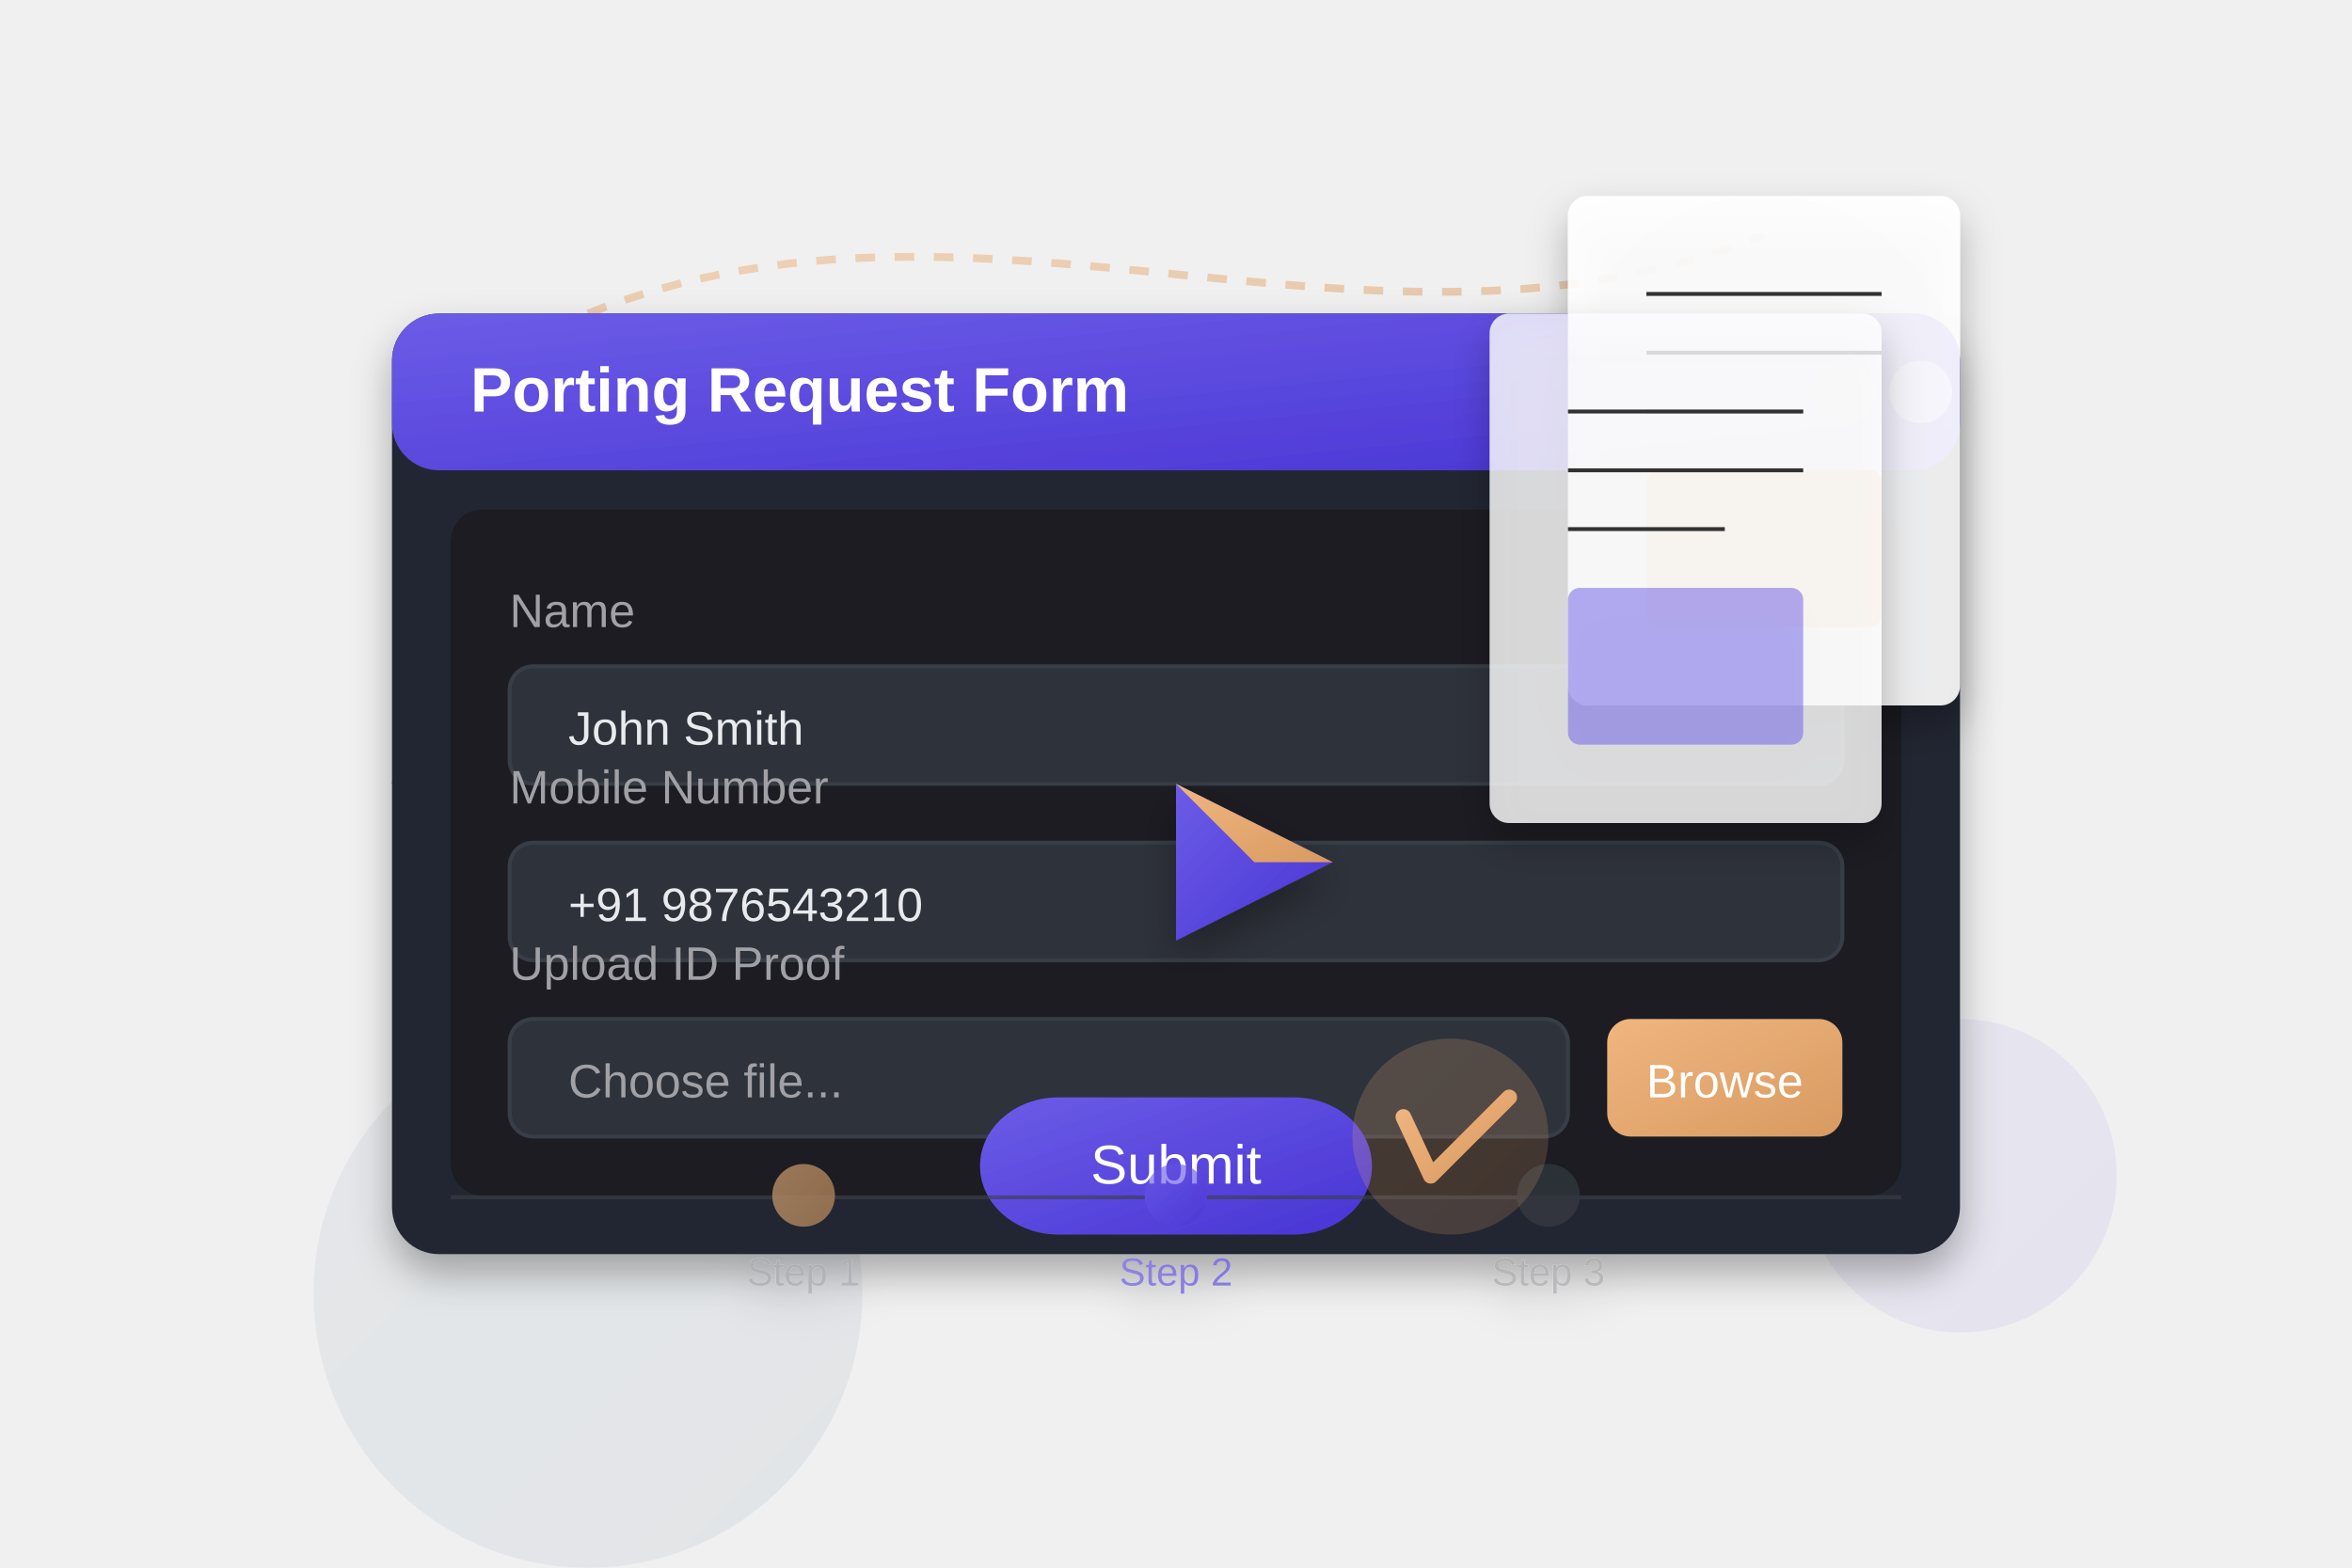
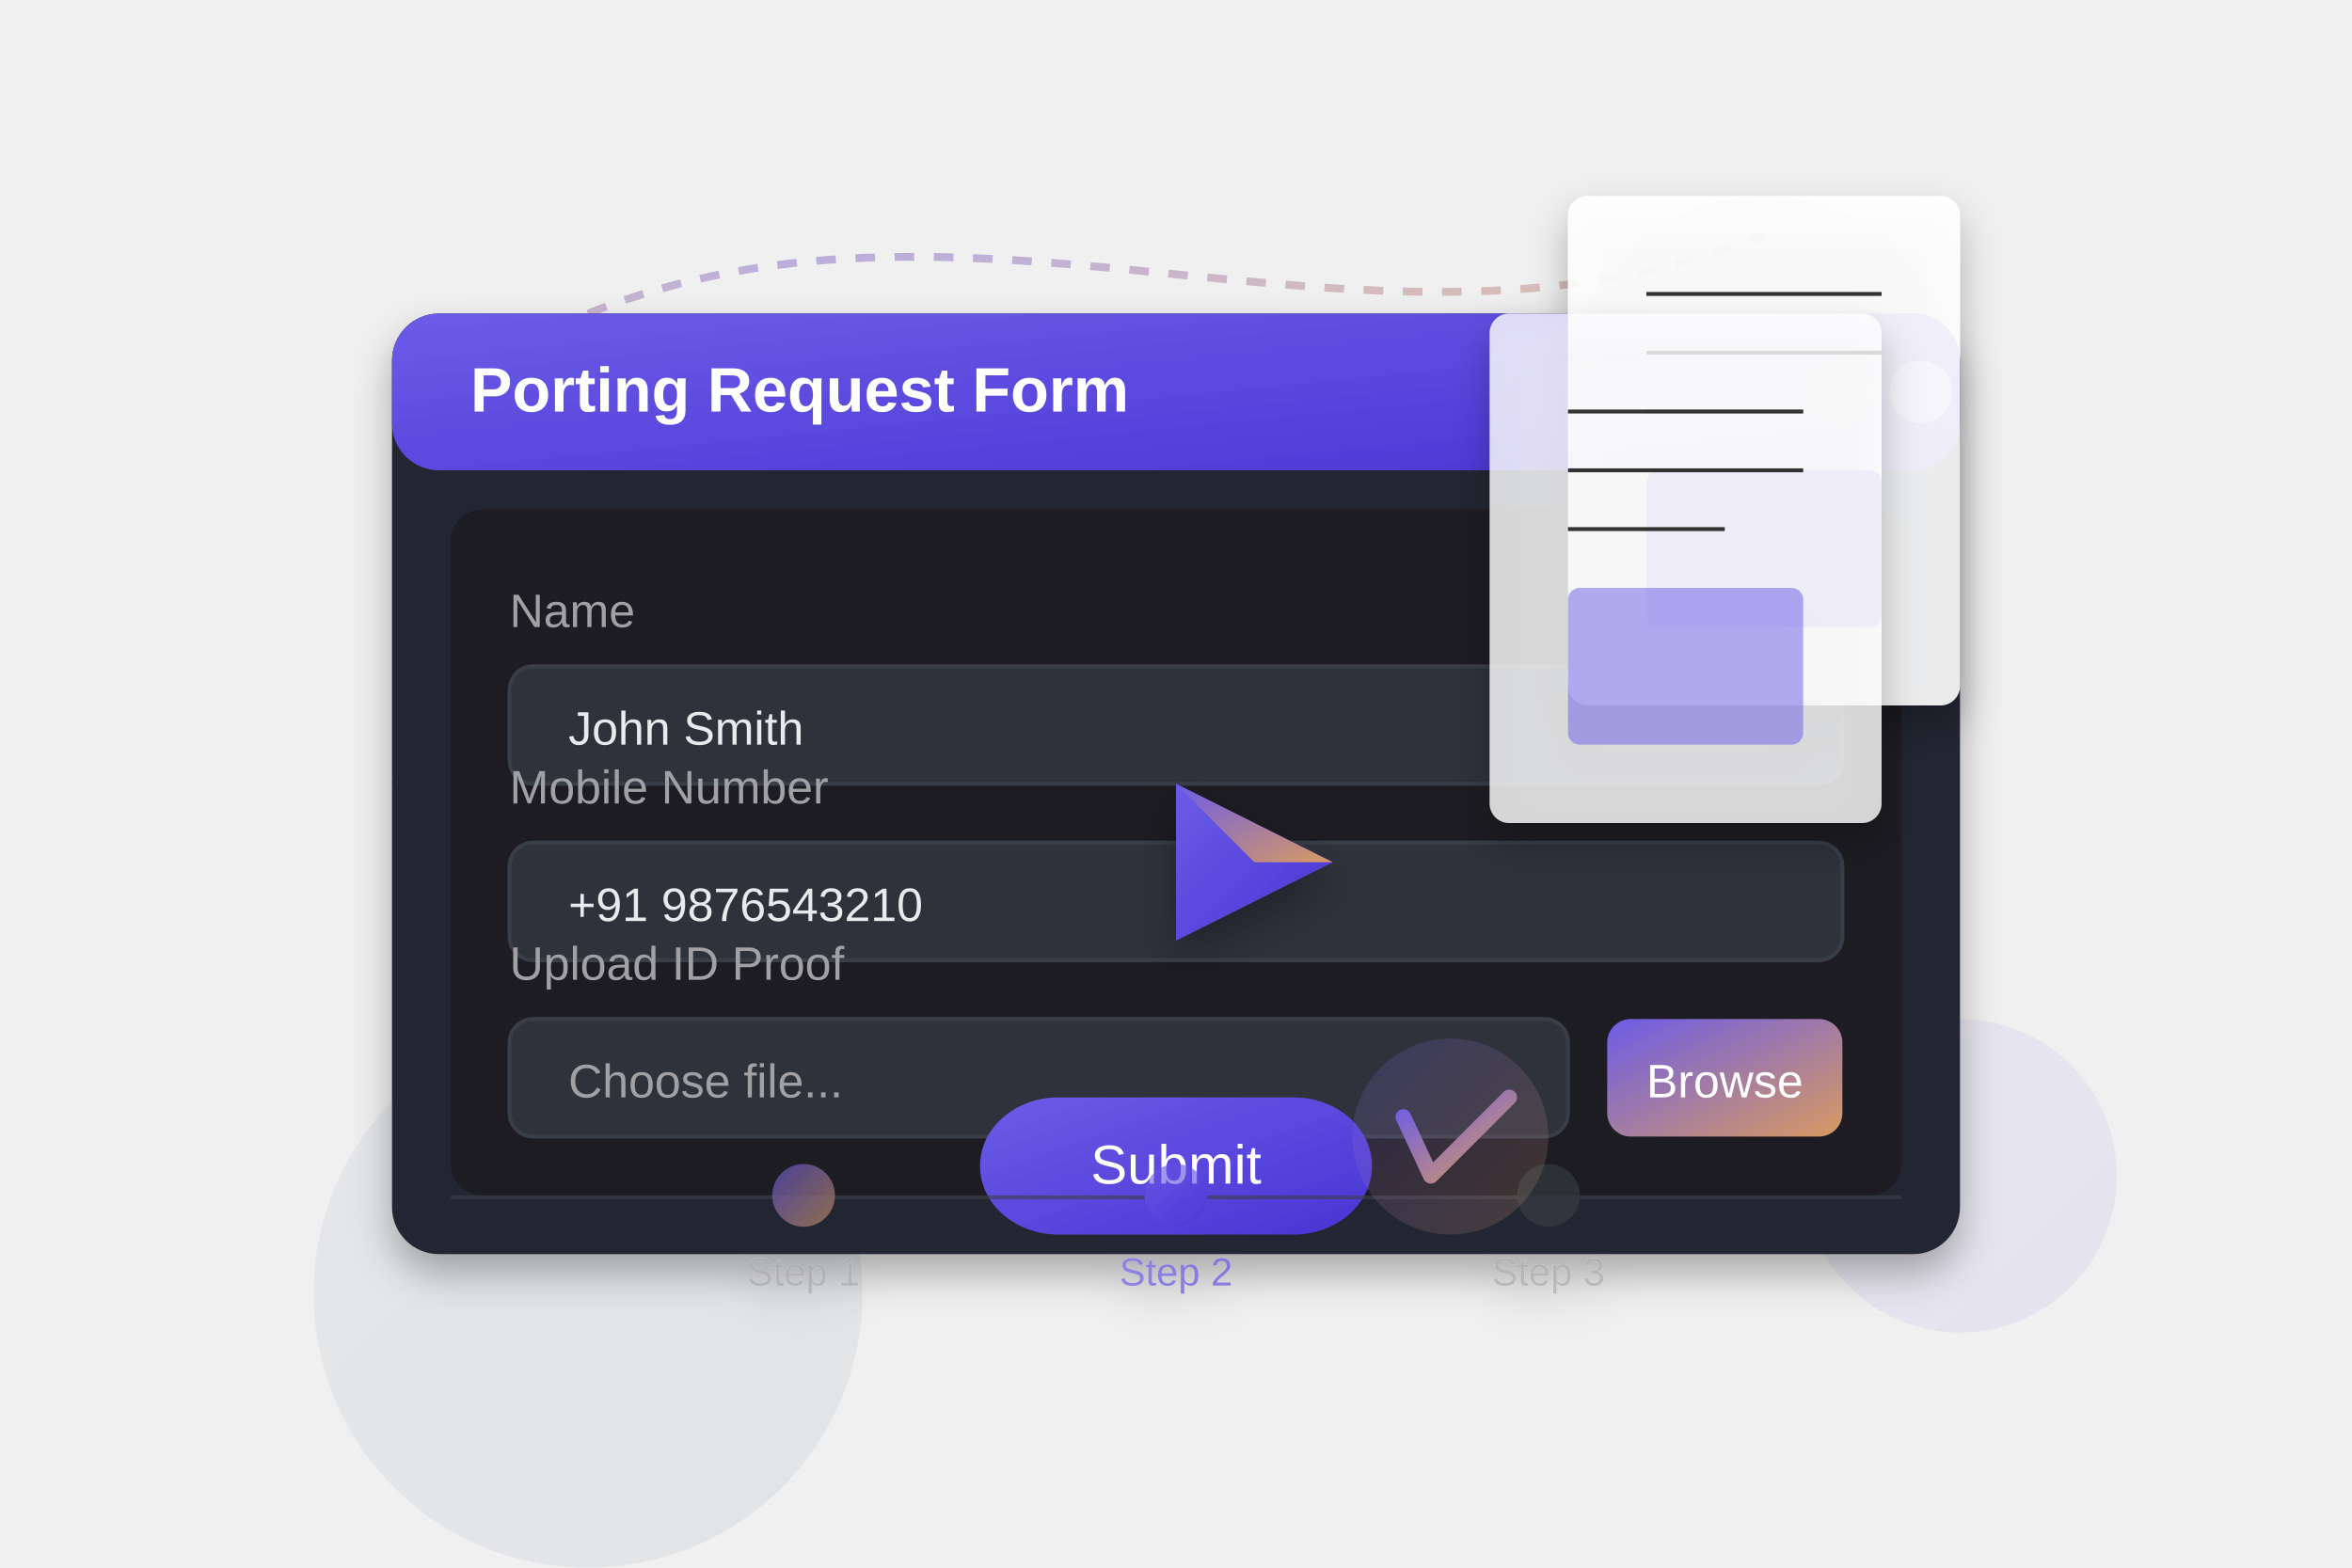
<svg xmlns="http://www.w3.org/2000/svg" width="600px" height="400px" viewBox="0 0 600 400" version="1.1">
  <defs>
    <linearGradient x1="0%" y1="0%" x2="100%" y2="100%" id="gradient-primary">
-       <stop stop-color="#F0B67F" offset="0%" />
+       <stop stop-color="#6C5CE7" offset="0%" />
      <stop stop-color="#D89A61" offset="100%" />
    </linearGradient>
    <linearGradient x1="0%" y1="0%" x2="100%" y2="100%" id="gradient-secondary">
      <stop stop-color="#5B7C99" offset="0%" />
      <stop stop-color="#426380" offset="100%" />
    </linearGradient>
    <linearGradient x1="0%" y1="0%" x2="100%" y2="100%" id="gradient-accent">
      <stop stop-color="#6C5CE7" offset="0%" />
      <stop stop-color="#4834D4" offset="100%" />
    </linearGradient>
    <filter id="shadow" x="-20%" y="-20%" width="140%" height="140%">
      <feGaussianBlur in="SourceAlpha" stdDeviation="5" />
      <feOffset dx="0" dy="5" result="offsetblur" />
      <feComponentTransfer>
        <feFuncA type="linear" slope="0.3" />
      </feComponentTransfer>
      <feMerge>
        <feMergeNode />
        <feMergeNode in="SourceGraphic" />
      </feMerge>
    </filter>
  </defs>
  <g id="step2-illustration" stroke="none" stroke-width="1" fill="none" fill-rule="evenodd">
    <circle cx="450" cy="100" r="50" fill="url(#gradient-primary)" opacity="0.1" />
    <circle cx="150" cy="330" r="70" fill="url(#gradient-secondary)" opacity="0.08" />
    <circle cx="500" cy="300" r="40" fill="url(#gradient-accent)" opacity="0.07" />
    <path d="M150,80 C250,40 350,100 450,60" stroke="url(#gradient-primary)" stroke-width="2" stroke-dasharray="5,5" opacity="0.5" />
    <path d="M100,200 C200,150 300,250 500,200" stroke="url(#gradient-secondary)" stroke-width="1" stroke-dasharray="4,6" opacity="0.4" />
    <g transform="translate(100, 80)" filter="url(#shadow)">
      <rect x="0" y="0" width="400" height="240" rx="12" fill="#222831" />
      <rect x="15" y="50" width="370" height="175" rx="8" fill="#1A1C22" />
      <rect x="0" y="0" width="400" height="40" rx="12" fill="url(#gradient-accent)" />
      <text x="20" y="25" font-family="Arial" font-size="16" font-weight="bold" fill="white">Porting Request Form</text>
      <circle cx="370" cy="20" r="8" fill="white" opacity="0.5" />
      <circle cx="390" cy="20" r="8" fill="white" opacity="0.5" />
      <g transform="translate(30, 65)">
        <text x="0" y="15" font-family="Arial" font-size="12" fill="#a0a0a5">Name</text>
        <rect x="0" y="25" width="340" height="30" rx="6" fill="#2D333B" stroke="#393E46" stroke-width="1" />
        <text x="15" y="45" font-family="Arial" font-size="12" fill="#e8eaed">John Smith</text>
      </g>
      <g transform="translate(30, 110)">
        <text x="0" y="15" font-family="Arial" font-size="12" fill="#a0a0a5">Mobile Number</text>
        <rect x="0" y="25" width="340" height="30" rx="6" fill="#2D333B" stroke="#393E46" stroke-width="1" />
        <text x="15" y="45" font-family="Arial" font-size="12" fill="#e8eaed">+91 9876543210</text>
      </g>
      <g transform="translate(30, 155)">
        <text x="0" y="15" font-family="Arial" font-size="12" fill="#a0a0a5">Upload ID Proof</text>
        <rect x="0" y="25" width="270" height="30" rx="6" fill="#2D333B" stroke="#393E46" stroke-width="1" />
        <text x="15" y="45" font-family="Arial" font-size="12" fill="#a0a0a5">Choose file...</text>
        <rect x="280" y="25" width="60" height="30" rx="6" fill="url(#gradient-primary)" />
        <text x="310" y="45" font-family="Arial" font-size="12" fill="white" text-anchor="middle">Browse</text>
      </g>
      <g transform="translate(150, 200)">
        <rect x="0" y="0" width="100" height="35" rx="20" fill="url(#gradient-accent)" />
        <text x="50" y="22" font-family="Arial" font-size="14" fill="white" text-anchor="middle">Submit</text>
      </g>
      <g transform="translate(15, 70)" opacity="0.6">
        <rect x="0" y="155" width="370" height="1" fill="#393E46" />
        <circle cx="90" cy="155" r="8" fill="url(#gradient-primary)" />
        <circle cx="185" cy="155" r="8" fill="url(#gradient-accent)" />
        <circle cx="280" cy="155" r="8" fill="#393E46" />
        <text x="90" y="178" font-family="Arial" font-size="10" fill="#a0a0a5" text-anchor="middle">Step 1</text>
        <text x="185" y="178" font-family="Arial" font-size="10" fill="url(#gradient-accent)" text-anchor="middle">Step 2</text>
        <text x="280" y="178" font-family="Arial" font-size="10" fill="#a0a0a5" text-anchor="middle">Step 3</text>
      </g>
    </g>
    <g transform="translate(400, 50)" filter="url(#shadow)">
      <rect x="0" y="0" width="100" height="130" rx="5" fill="#fff" opacity="0.9" />
      <line x1="20" y1="25" x2="80" y2="25" stroke="#333" stroke-width="1" />
      <line x1="20" y1="40" x2="80" y2="40" stroke="#333" stroke-width="1" />
      <line x1="20" y1="55" x2="60" y2="55" stroke="#333" stroke-width="1" />
-       <rect x="20" y="70" width="60" height="40" rx="3" fill="#F0B67F" opacity="0.5" />
+       <rect x="20" y="70" width="60" height="40" rx="3" fill="#6C5CE7" opacity="0.5" />
    </g>
    <g transform="translate(380, 80)" filter="url(#shadow)">
      <rect x="0" y="0" width="100" height="130" rx="5" fill="#fff" opacity="0.8" />
      <line x1="20" y1="25" x2="80" y2="25" stroke="#333" stroke-width="1" />
      <line x1="20" y1="40" x2="80" y2="40" stroke="#333" stroke-width="1" />
      <line x1="20" y1="55" x2="60" y2="55" stroke="#333" stroke-width="1" />
      <rect x="20" y="70" width="60" height="40" rx="3" fill="#6C5CE7" opacity="0.5" />
    </g>
    <g transform="translate(300, 200)" filter="url(#shadow)">
      <path d="M0,0 L40,20 L0,40 Z" fill="url(#gradient-accent)" />
      <path d="M0,0 L40,20 L20,20 Z" fill="url(#gradient-primary)" />
      <animateTransform attributeName="transform" type="translate" from="300,200" to="350,150" dur="3s" repeatCount="indefinite" additive="sum" />
    </g>
    <g transform="translate(370, 290)">
      <circle cx="0" cy="0" r="25" fill="url(#gradient-primary)" opacity="0.2" />
      <path d="M-12,-5 L-5,10 L15,-10" stroke="url(#gradient-primary)" stroke-width="4" fill="none" stroke-linecap="round" stroke-linejoin="round" />
      <animate attributeName="opacity" from="0" to="1" dur="2s" begin="1s" repeatCount="1" fill="freeze" />
    </g>
  </g>
</svg>
